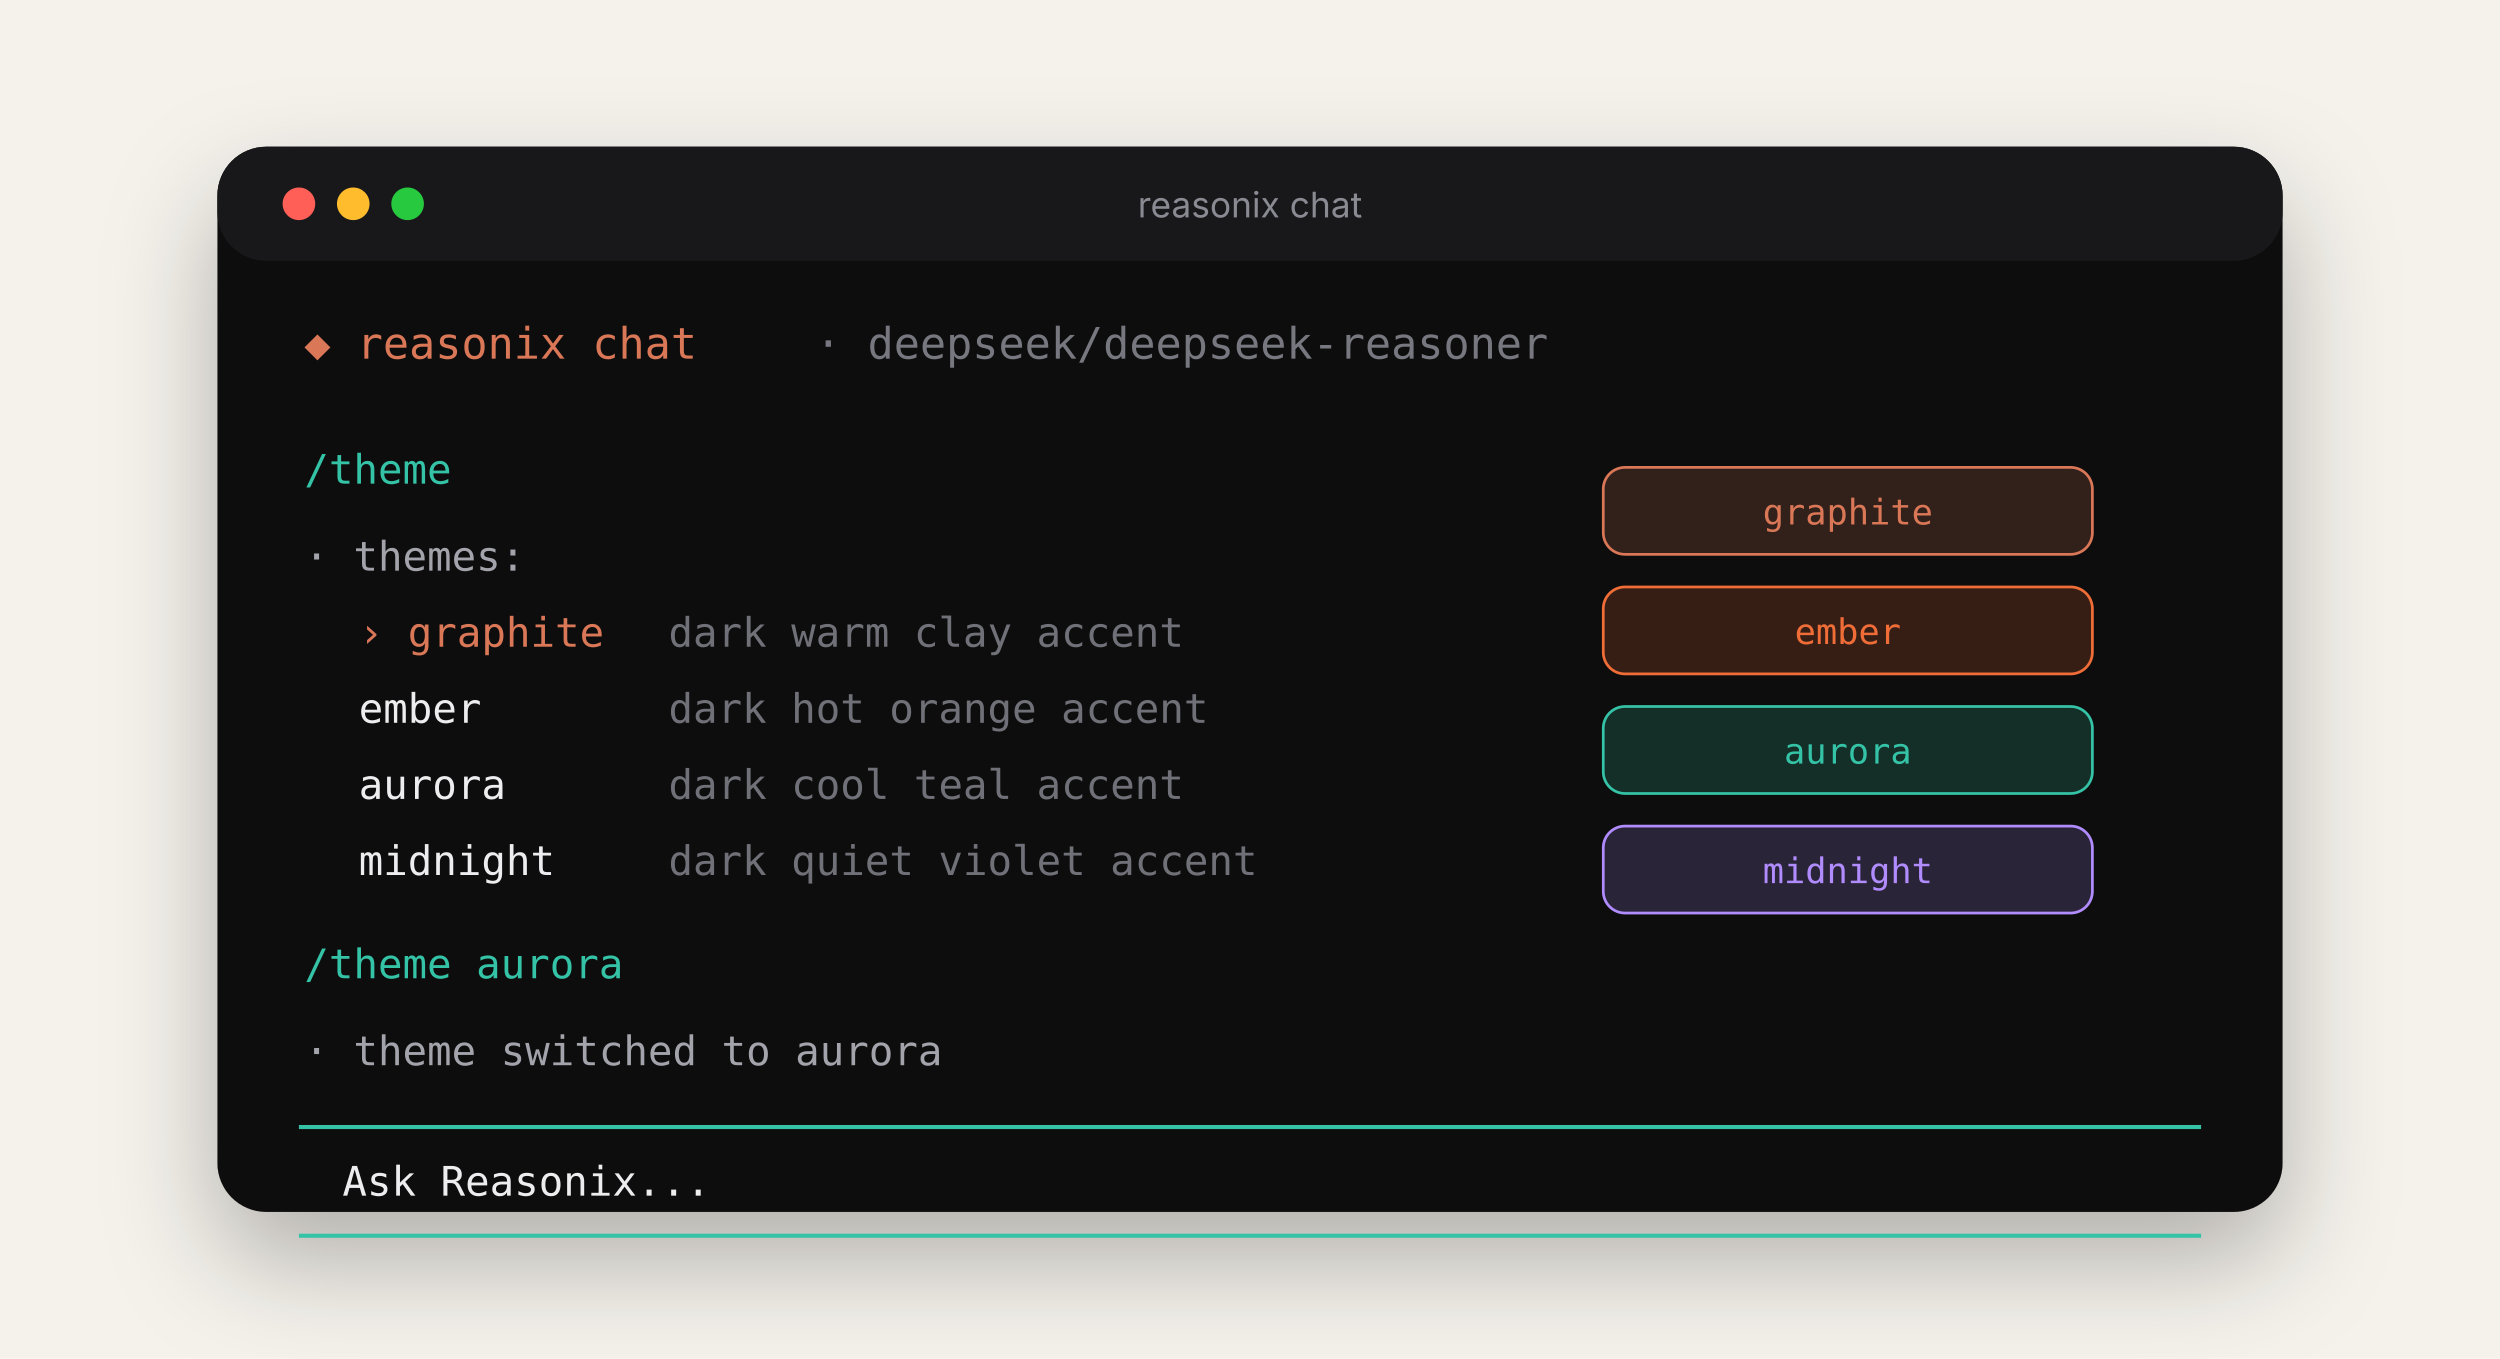
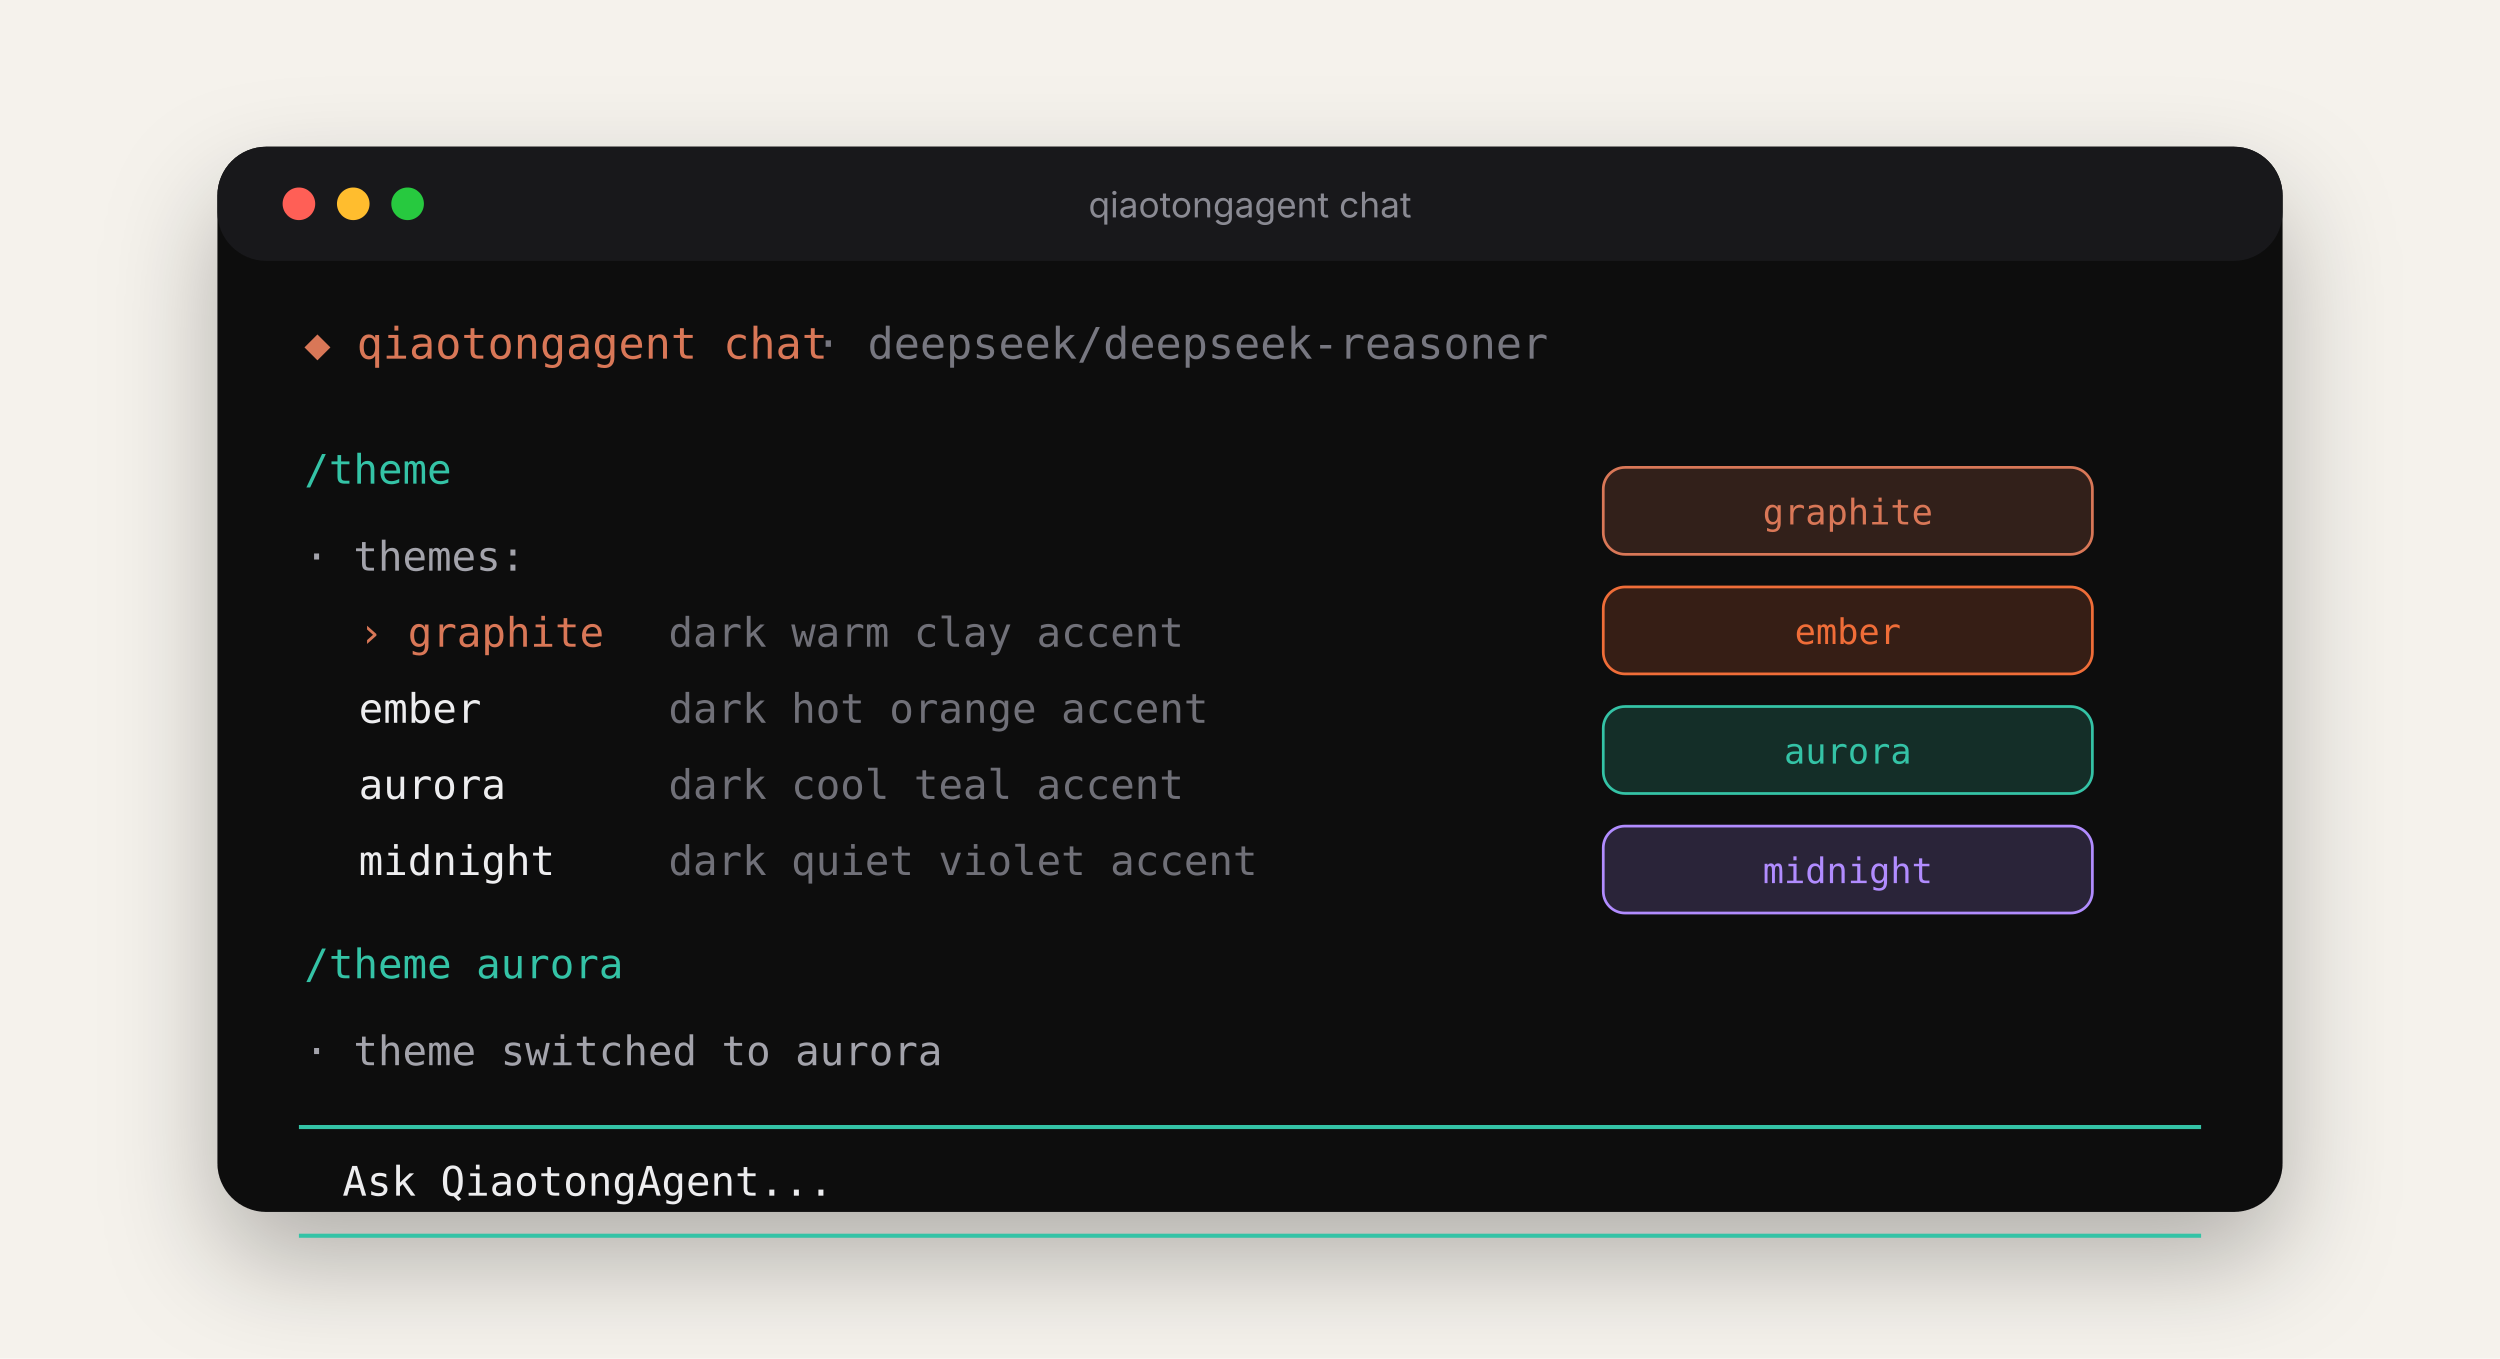
<svg xmlns="http://www.w3.org/2000/svg" width="920" height="500" viewBox="0 0 920 500" role="img" aria-labelledby="title desc">
  <defs>
    <filter id="shadow" x="-20%" y="-20%" width="140%" height="140%">
      <feDropShadow dx="0" dy="18" stdDeviation="20" flood-color="#000" flood-opacity="0.28" />
    </filter>
    <style>
      .mono { font-family: ui-monospace, SFMono-Regular, Menlo, Consolas, monospace; }
      .sans { font-family: -apple-system, BlinkMacSystemFont, "Segoe UI", sans-serif; }
    </style>
  </defs>
  <rect width="920" height="500" fill="#f5f2ec" />
  <rect x="80" y="54" width="760" height="392" rx="18" fill="#0e0e10" filter="url(#shadow)" />
  <rect x="80" y="54" width="760" height="42" rx="18" fill="#18181b" />
  <circle cx="110" cy="75" r="6" fill="#ff5f56" />
  <circle cx="130" cy="75" r="6" fill="#ffbd2e" />
  <circle cx="150" cy="75" r="6" fill="#27c93f" />
-   <text x="460" y="80" fill="#8a8a93" text-anchor="middle" class="sans" font-size="13">reasonix chat</text>
-   <text x="112" y="132" fill="#d97757" class="mono" font-size="16">◆ reasonix chat</text>
+   <text x="460" y="80" fill="#8a8a93" text-anchor="middle" class="sans" font-size="13">qiaotongagent chat</text>
+   <text x="112" y="132" fill="#d97757" class="mono" font-size="16">◆ qiaotongagent chat</text>
  <text x="300" y="132" fill="#777780" class="mono" font-size="16">· deepseek/deepseek-reasoner</text>
  <text x="112" y="178" fill="#34c3a6" class="mono" font-size="15">/theme</text>
  <text x="112" y="210" fill="#a3a3ab" class="mono" font-size="15">  · themes:</text>
  <text x="132" y="238" fill="#d97757" class="mono" font-size="15">› graphite</text>
  <text x="246" y="238" fill="#707078" class="mono" font-size="15">dark  warm clay accent</text>
  <text x="132" y="266" fill="#ededef" class="mono" font-size="15">  ember</text>
  <text x="246" y="266" fill="#707078" class="mono" font-size="15">dark  hot orange accent</text>
  <text x="132" y="294" fill="#ededef" class="mono" font-size="15">  aurora</text>
  <text x="246" y="294" fill="#707078" class="mono" font-size="15">dark  cool teal accent</text>
  <text x="132" y="322" fill="#ededef" class="mono" font-size="15">  midnight</text>
  <text x="246" y="322" fill="#707078" class="mono" font-size="15">dark  quiet violet accent</text>
  <text x="112" y="360" fill="#34c3a6" class="mono" font-size="15">/theme aurora</text>
  <text x="112" y="392" fill="#a3a3ab" class="mono" font-size="15">  · theme switched to aurora</text>
  <rect x="110" y="414" width="700" height="1.5" fill="#34c3a6" />
-   <text x="126" y="440" fill="#ededef" class="mono" font-size="15">Ask Reasonix...</text>
+   <text x="126" y="440" fill="#ededef" class="mono" font-size="15">Ask QiaotongAgent...</text>
  <rect x="110" y="454" width="700" height="1.5" fill="#34c3a6" />
  <rect x="590" y="172" width="180" height="32" rx="8" fill="#d97757" fill-opacity="0.18" stroke="#d97757" />
  <text x="680" y="193" fill="#d97757" text-anchor="middle" class="mono" font-size="13">graphite</text>
  <rect x="590" y="216" width="180" height="32" rx="8" fill="#f06d38" fill-opacity="0.18" stroke="#f06d38" />
  <text x="680" y="237" fill="#f06d38" text-anchor="middle" class="mono" font-size="13">ember</text>
  <rect x="590" y="260" width="180" height="32" rx="8" fill="#34c3a6" fill-opacity="0.18" stroke="#34c3a6" />
  <text x="680" y="281" fill="#34c3a6" text-anchor="middle" class="mono" font-size="13">aurora</text>
  <rect x="590" y="304" width="180" height="32" rx="8" fill="#b18cff" fill-opacity="0.18" stroke="#b18cff" />
  <text x="680" y="325" fill="#b18cff" text-anchor="middle" class="mono" font-size="13">midnight</text>
</svg>
